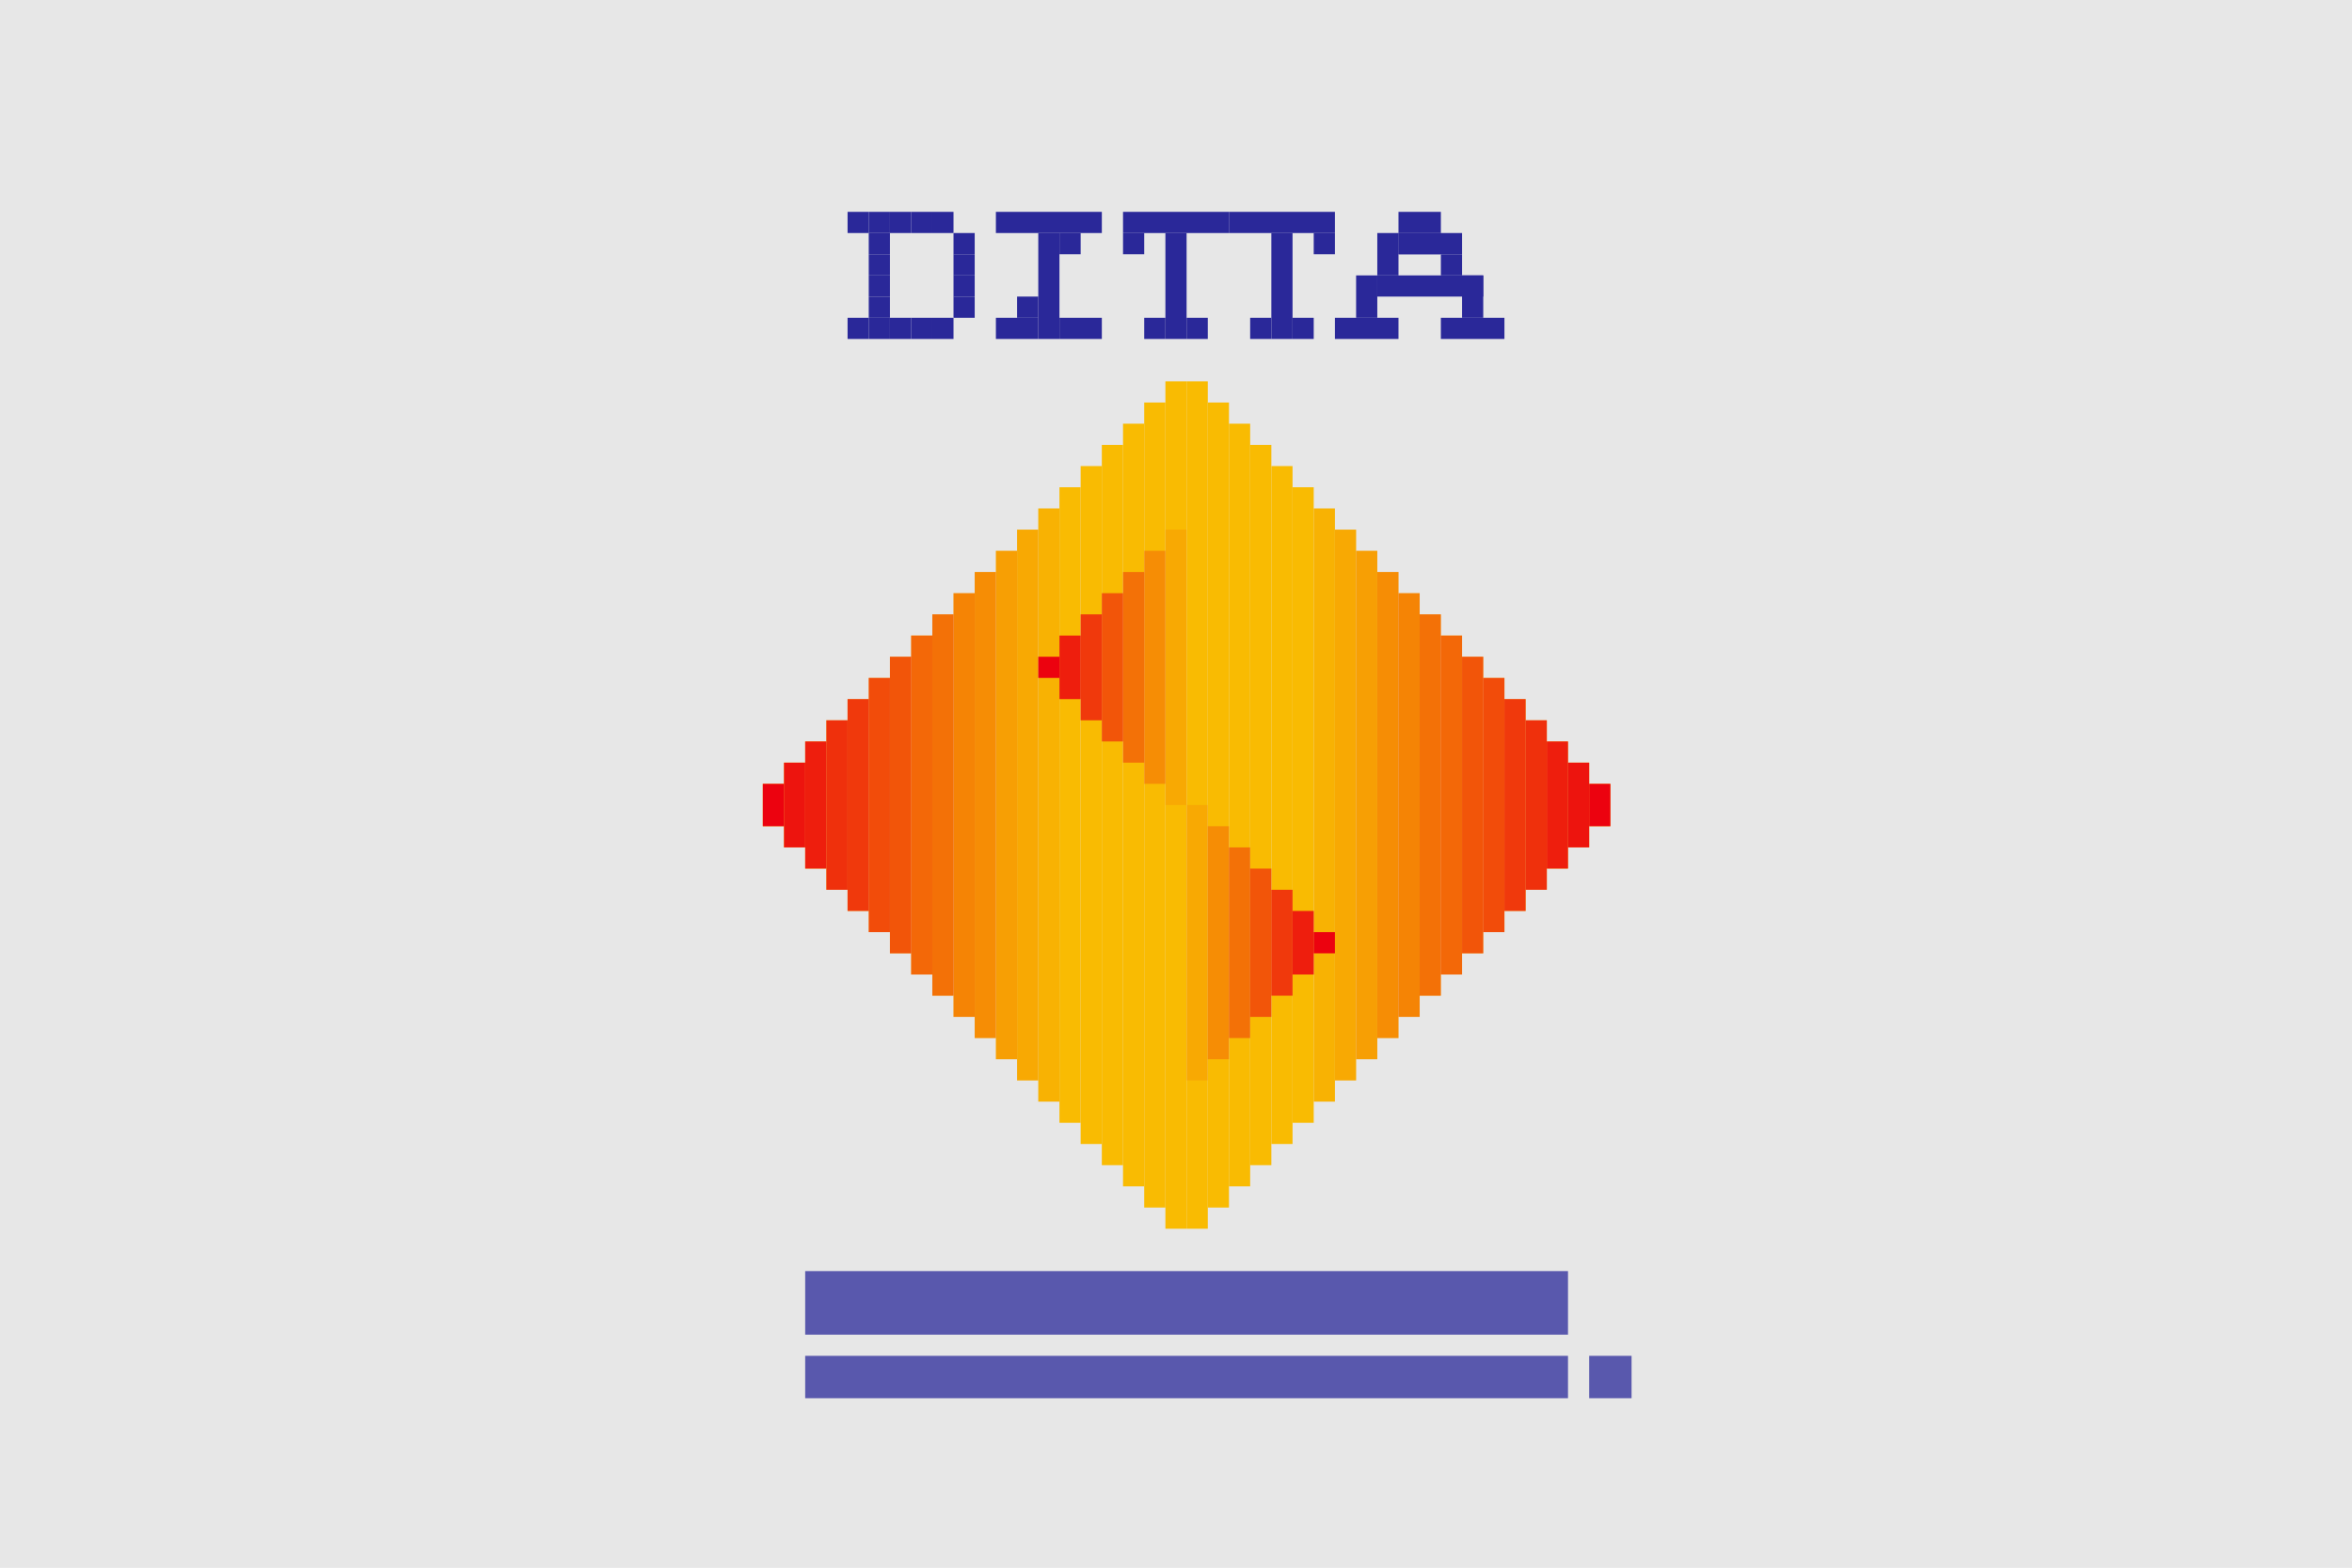
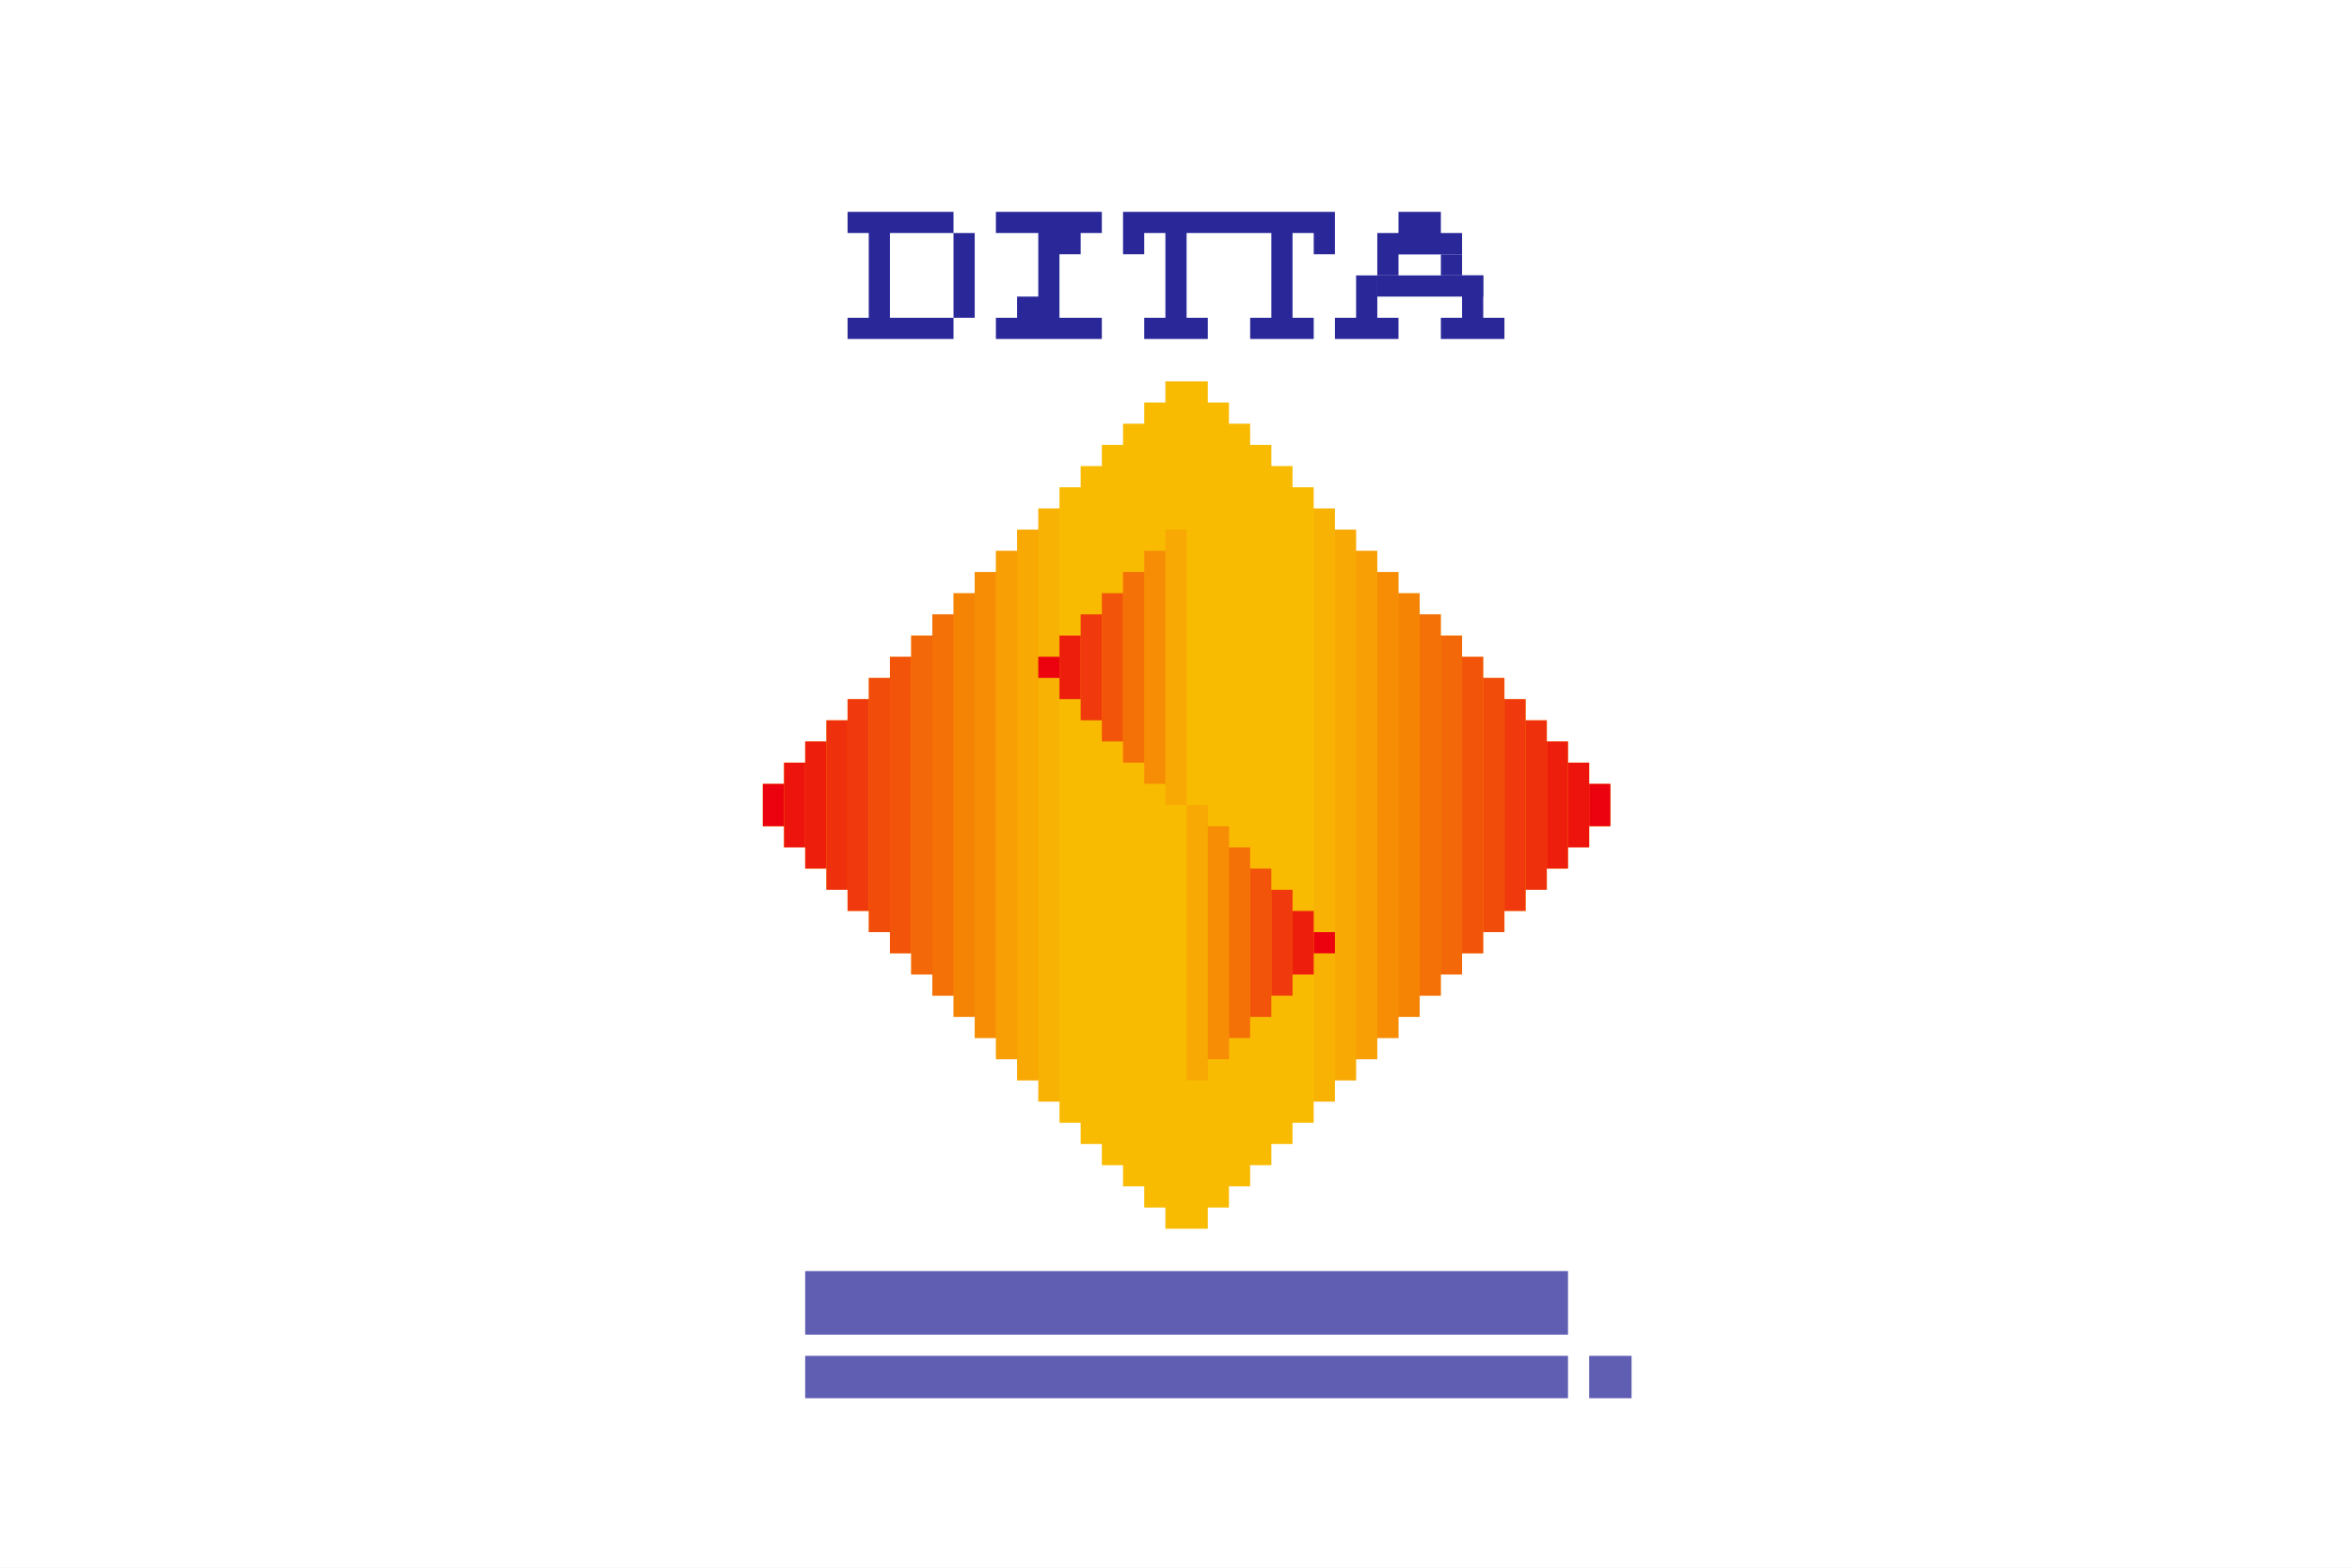
- <svg xmlns="http://www.w3.org/2000/svg" width="111" height="74" viewBox="0 0 111 74" fill="none">
-   <g clip-path="url(#clip0_1752_2982)">
-     <rect width="111" height="74" fill="#E7E7E7" />
-     <g opacity="0.75">
-       <rect x="38" y="60" width="36" height="3" fill="#2A2899" />
-       <rect x="38" y="64" width="36" height="2" fill="#2A2899" />
-       <rect x="75" y="64" width="2" height="2" fill="#2A2899" />
-     </g>
-     <rect x="47" y="10" width="5" height="1" fill="#2A2899" />
-     <rect x="50" y="15" width="2" height="1" fill="#2A2899" />
-     <rect x="50" y="11" width="1" height="1" fill="#2A2899" />
-     <rect x="47" y="15" width="2" height="1" fill="#2A2899" />
-     <rect x="48" y="14" width="1" height="1" fill="#2A2899" />
-     <rect x="49" y="11" width="1" height="5" fill="#2A2899" />
-     <rect x="53" y="10" width="5" height="1" fill="#2A2899" />
-     <rect x="55" y="11" width="1" height="5" fill="#2A2899" />
-     <rect x="58" y="10" width="5" height="1" fill="#2A2899" />
-     <rect x="60" y="11" width="1" height="5" fill="#2A2899" />
-     <rect x="61" y="15" width="1" height="1" fill="#2A2899" />
-     <rect x="62" y="11" width="1" height="1" fill="#2A2899" />
-     <rect x="59" y="15" width="1" height="1" fill="#2A2899" />
-     <rect x="56" y="15" width="1" height="1" fill="#2A2899" />
-     <rect x="54" y="15" width="1" height="1" fill="#2A2899" />
-     <rect x="53" y="11" width="1" height="1" fill="#2A2899" />
-     <rect x="63" y="15" width="3" height="1" fill="#2A2899" />
-     <rect x="68" y="15" width="3" height="1" fill="#2A2899" />
-     <rect x="64" y="13" width="1" height="2" fill="#2A2899" />
-     <rect x="69" y="13" width="1" height="2" fill="#2A2899" />
-     <rect x="65" y="11" width="1" height="2" fill="#2A2899" />
-     <rect x="68" y="12" width="1" height="1" fill="#2A2899" />
-     <rect x="66" y="10" width="2" height="1" fill="#2A2899" />
-     <rect x="66" y="11" width="2" height="1" fill="#2A2899" />
-     <rect x="66" y="11" width="3" height="1" fill="#2A2899" />
-     <rect x="65" y="13" width="5" height="1" fill="#2A2899" />
-     <rect x="41" y="11" width="1" height="1" fill="#2A2899" />
-     <rect x="43" y="10" width="1" height="1" fill="#2A2899" />
-     <rect x="44" y="10" width="1" height="1" fill="#2A2899" />
-     <rect x="45" y="11" width="1" height="1" fill="#2A2899" />
-     <rect x="40" y="10" width="1" height="1" fill="#2A2899" />
-     <rect x="40" y="15" width="1" height="1" fill="#2A2899" />
-     <rect x="41" y="12" width="1" height="1" fill="#2A2899" />
-     <rect x="41" y="13" width="1" height="1" fill="#2A2899" />
-     <rect x="45" y="12" width="1" height="1" fill="#2A2899" />
-     <rect x="45" y="14" width="1" height="1" fill="#2A2899" />
-     <rect x="44" y="15" width="1" height="1" fill="#2A2899" />
-     <rect x="43" y="15" width="1" height="1" fill="#2A2899" />
-     <rect x="42" y="15" width="1" height="1" fill="#2A2899" />
-     <rect x="41" y="15" width="1" height="1" fill="#2A2899" />
-     <rect x="45" y="13" width="1" height="1" fill="#2A2899" />
-     <rect x="41" y="14" width="1" height="1" fill="#2A2899" />
-     <rect x="41" y="10" width="1" height="1" fill="#2A2899" />
-     <rect x="42" y="10" width="1" height="1" fill="#2A2899" />
-     <rect x="36" y="37" width="1" height="2" fill="#F9BB02" />
-     <rect x="37" y="36" width="1" height="4" fill="#F9BB02" />
-     <rect x="38" y="35" width="1" height="6" fill="#F9BB02" />
-     <rect x="39" y="34" width="1" height="8" fill="#F9BB02" />
-     <rect x="40" y="33" width="1" height="10" fill="#F9BB02" />
-     <rect x="41" y="32" width="1" height="12" fill="#F9BB02" />
-     <rect x="42" y="31" width="1" height="14" fill="#F9BB02" />
-     <rect x="43" y="30" width="1" height="16" fill="#F9BB02" />
-     <rect x="44" y="29" width="1" height="18" fill="#F9BB02" />
-     <rect x="45" y="28" width="1" height="20" fill="#F9BB02" />
-     <rect x="46" y="27" width="1" height="22" fill="#F9BB02" />
-     <rect x="47" y="26" width="1" height="24" fill="#F9BB02" />
-     <rect x="48" y="25" width="1" height="26" fill="#F9BB02" />
-     <rect x="49" y="24" width="1" height="28" fill="#F9BB02" />
-     <rect x="50" y="23" width="1" height="30" fill="#F9BB02" />
-     <rect x="51" y="22" width="1" height="32" fill="#F9BB02" />
-     <rect x="52" y="21" width="1" height="34" fill="#F9BB02" />
-     <rect x="53" y="20" width="1" height="36" fill="#F9BB02" />
-     <rect x="54" y="19" width="1" height="38" fill="#F9BB02" />
-     <rect x="55" y="18" width="1" height="40" fill="#F9BB02" />
-     <rect width="1" height="2" transform="matrix(-1 0 0 1 76 37)" fill="#F9BB02" />
-     <rect width="1" height="4" transform="matrix(-1 0 0 1 75 36)" fill="#F9BB02" />
-     <rect width="1" height="6" transform="matrix(-1 0 0 1 74 35)" fill="#F9BB02" />
-     <rect width="1" height="8" transform="matrix(-1 0 0 1 73 34)" fill="#F9BB02" />
-     <rect width="1" height="10" transform="matrix(-1 0 0 1 72 33)" fill="#F9BB02" />
-     <rect width="1" height="12" transform="matrix(-1 0 0 1 71 32)" fill="#F9BB02" />
-     <rect width="1" height="14" transform="matrix(-1 0 0 1 70 31)" fill="#F9BB02" />
-     <rect width="1" height="16" transform="matrix(-1 0 0 1 69 30)" fill="#F9BB02" />
-     <rect width="1" height="18" transform="matrix(-1 0 0 1 68 29)" fill="#F9BB02" />
-     <rect width="1" height="20" transform="matrix(-1 0 0 1 67 28)" fill="#F9BB02" />
-     <rect width="1" height="22" transform="matrix(-1 0 0 1 66 27)" fill="#F9BB02" />
-     <rect width="1" height="24" transform="matrix(-1 0 0 1 65 26)" fill="#F9BB02" />
-     <rect width="1" height="26" transform="matrix(-1 0 0 1 64 25)" fill="#F9BB02" />
-     <rect width="1" height="28" transform="matrix(-1 0 0 1 63 24)" fill="#F9BB02" />
-     <rect width="1" height="30" transform="matrix(-1 0 0 1 62 22.9999)" fill="#F9BB02" />
-     <rect width="1" height="32" transform="matrix(-1 0 0 1 61 22)" fill="#F9BB02" />
-     <rect width="1" height="34" transform="matrix(-1 0 0 1 60 21)" fill="#F9BB02" />
-     <rect width="1" height="36" transform="matrix(-1 0 0 1 59 20)" fill="#F9BB02" />
-     <rect width="1" height="38" transform="matrix(-1 0 0 1 58 19)" fill="#F9BB02" />
-     <rect width="1" height="40" transform="matrix(-1 0 0 1 57 18)" fill="#F9BB02" />
-     <rect x="49" y="31" width="1" height="1" fill="#EC020F" />
-     <rect opacity="0.85" x="50" y="30" width="1" height="3" fill="#EC020F" />
-     <rect opacity="0.7" x="51" y="29" width="1" height="5" fill="#EC020F" />
-     <rect opacity="0.55" x="52" y="28" width="1" height="7" fill="#EC020F" />
-     <rect opacity="0.4" x="53" y="27" width="1" height="9" fill="#EC020F" />
-     <rect opacity="0.25" x="54" y="26" width="1" height="11" fill="#EC020F" />
-     <rect opacity="0.1" x="55" y="25" width="1" height="13" fill="#EC020F" />
-     <rect width="1" height="1" transform="matrix(-1 0 0 1 63 44)" fill="#EC020F" />
-     <rect opacity="0.85" width="1" height="3" transform="matrix(-1 0 0 1 62 43)" fill="#EC020F" />
-     <rect opacity="0.7" width="1" height="5" transform="matrix(-1 0 0 1 61 42)" fill="#EC020F" />
-     <rect opacity="0.55" width="1" height="7" transform="matrix(-1 0 0 1 60 41)" fill="#EC020F" />
-     <rect opacity="0.4" width="1" height="9" transform="matrix(-1 0 0 1 59 40)" fill="#EC020F" />
-     <rect opacity="0.25" width="1" height="11" transform="matrix(-1 0 0 1 58 39)" fill="#EC020F" />
-     <rect opacity="0.1" width="1" height="13" transform="matrix(-1 0 0 1 57 38)" fill="#EC020F" />
-     <rect x="36" y="37" width="1" height="2" fill="#EC020F" />
-     <rect opacity="0.9" x="37" y="36" width="1" height="4" fill="#EC020F" />
-     <rect opacity="0.85" x="38" y="35" width="1" height="6" fill="#EC020F" />
-     <rect opacity="0.75" x="39" y="34" width="1" height="8" fill="#EC020F" />
-     <rect opacity="0.7" x="40" y="33" width="1" height="10" fill="#EC020F" />
-     <rect opacity="0.6" x="41" y="32" width="1" height="12" fill="#EC020F" />
-     <rect opacity="0.55" x="42" y="31" width="1" height="14" fill="#EC020F" />
-     <rect opacity="0.45" x="43" y="30" width="1" height="16" fill="#EC020F" />
-     <rect opacity="0.4" x="44" y="29" width="1" height="18" fill="#EC020F" />
-     <rect opacity="0.3" x="45" y="28" width="1" height="20" fill="#EC020F" />
-     <rect opacity="0.25" x="46" y="27" width="1" height="22" fill="#EC020F" />
-     <rect opacity="0.15" x="47" y="26" width="1" height="24" fill="#EC020F" />
-     <rect opacity="0.1" x="48" y="25" width="1" height="26" fill="#EC020F" />
-     <rect opacity="0.05" x="49" y="24" width="1" height="28" fill="#EC020F" />
-     <rect x="76" y="39" width="1" height="2" transform="rotate(180 76 39)" fill="#EC020F" />
-     <rect opacity="0.9" x="75" y="40" width="1" height="4" transform="rotate(180 75 40)" fill="#EC020F" />
-     <rect opacity="0.85" x="74" y="41" width="1" height="6" transform="rotate(180 74 41)" fill="#EC020F" />
-     <rect opacity="0.75" x="73" y="42" width="1" height="8" transform="rotate(180 73 42)" fill="#EC020F" />
-     <rect opacity="0.7" x="72" y="43" width="1" height="10" transform="rotate(180 72 43)" fill="#EC020F" />
-     <rect opacity="0.6" x="71" y="44" width="1" height="12" transform="rotate(180 71 44)" fill="#EC020F" />
-     <rect opacity="0.55" x="70" y="45" width="1" height="14" transform="rotate(180 70 45)" fill="#EC020F" />
-     <rect opacity="0.45" x="69" y="46" width="1" height="16" transform="rotate(180 69 46)" fill="#EC020F" />
-     <rect opacity="0.4" x="68" y="47" width="1" height="18" transform="rotate(180 68 47)" fill="#EC020F" />
-     <rect opacity="0.3" x="67" y="48" width="1" height="20" transform="rotate(180 67 48)" fill="#EC020F" />
-     <rect opacity="0.25" x="66" y="49" width="1" height="22" transform="rotate(180 66 49)" fill="#EC020F" />
-     <rect opacity="0.15" x="65" y="50" width="1" height="24" transform="rotate(180 65 50)" fill="#EC020F" />
-     <rect opacity="0.1" x="64" y="51" width="1" height="26" transform="rotate(180 64 51)" fill="#EC020F" />
-     <rect opacity="0.05" x="63" y="52" width="1" height="28" transform="rotate(180 63 52)" fill="#EC020F" />
+ <svg xmlns="http://www.w3.org/2000/svg" width="111" height="74" fill="none" viewBox="0 0 111 74">
+   <path fill="#fff" d="M0 0h111v74H0z" />
+   <g fill="#2a2899" opacity=".75">
+     <path d="M38 60h36v3H38zM38 64h36v2H38zM75 64h2v2h-2z" />
  </g>
-   <defs>
-     <clipPath id="clip0_1752_2982">
-       <rect width="111" height="74" fill="white" />
-     </clipPath>
-   </defs>
+   <path fill="#2a2899" d="M47 10h5v1h-5zM50 15h2v1h-2zM50 11h1v1h-1zM47 15h2v1h-2zM48 14h1v1h-1zM49 11h1v5h-1zM53 10h5v1h-5zM55 11h1v5h-1zM58 10h5v1h-5zM60 11h1v5h-1zM61 15h1v1h-1zM62 11h1v1h-1zM59 15h1v1h-1zM56 15h1v1h-1zM54 15h1v1h-1zM53 11h1v1h-1zM63 15h3v1h-3zM68 15h3v1h-3zM64 13h1v2h-1zM69 13h1v2h-1zM65 11h1v2h-1zM68 12h1v1h-1zM66 10h2v1h-2zM66 11h2v1h-2z" />
+   <path fill="#2a2899" d="M66 11h3v1h-3zM65 13h5v1h-5zM45 11h1v1h-1zM45 12h1v1h-1zM45 14h1v1h-1zM45 13h1v1h-1zM42 15h3v1h-5v-1h1v-4h-1v-1h5v1h-3z" />
+   <path fill="#f9bb02" d="M36 37h1v2h-1zM37 36h1v4h-1zM38 35h1v6h-1zM39 34h1v8h-1zM40 33h1v10h-1zM41 32h1v12h-1zM42 31h1v14h-1zM43 30h1v16h-1zM44 29h1v18h-1zM45 28h1v20h-1zM46 27h1v22h-1zM47 26h1v24h-1zM48 25h1v26h-1zM49 24h1v28h-1zM50 23h1v30h-1zM51 22h1v32h-1zM52 21h1v34h-1zM53 20h1v36h-1zM54 19h1v38h-1zM55 18h1v40h-1zM76 37h-1v2h1zM75 36h-1v4h1zM74 35h-1v6h1zM73 34h-1v8h1zM72 33h-1v10h1zM71 32h-1v12h1zM70 31h-1v14h1zM69 30h-1v16h1zM68 29h-1v18h1zM67 28h-1v20h1zM66 27h-1v22h1zM65 26h-1v24h1zM64 25h-1v26h1zM63 24h-1v28h1zM62 23h-1v30h1zM61 22h-1v32h1zM60 21h-1v34h1zM59 20h-1v36h1zM58 19h-1v38h1zM57 18h-1v40h1z" />
+   <path fill="#ec020f" d="M49 31h1v1h-1z" />
+   <path fill="#ec020f" d="M50 30h1v3h-1z" opacity=".85" />
+   <path fill="#ec020f" d="M51 29h1v5h-1z" opacity=".7" />
+   <path fill="#ec020f" d="M52 28h1v7h-1z" opacity=".55" />
+   <path fill="#ec020f" d="M53 27h1v9h-1z" opacity=".4" />
+   <path fill="#ec020f" d="M54 26h1v11h-1z" opacity=".25" />
+   <path fill="#ec020f" d="M55 25h1v13h-1z" opacity=".1" />
+   <path fill="#ec020f" d="M63 44h-1v1h1z" />
+   <path fill="#ec020f" d="M62 43h-1v3h1z" opacity=".85" />
+   <path fill="#ec020f" d="M61 42h-1v5h1z" opacity=".7" />
+   <path fill="#ec020f" d="M60 41h-1v7h1z" opacity=".55" />
+   <path fill="#ec020f" d="M59 40h-1v9h1z" opacity=".4" />
+   <path fill="#ec020f" d="M58 39h-1v11h1z" opacity=".25" />
+   <path fill="#ec020f" d="M57 38h-1v13h1z" opacity=".1" />
+   <path fill="#ec020f" d="M36 37h1v2h-1z" />
+   <path fill="#ec020f" d="M37 36h1v4h-1z" opacity=".9" />
+   <path fill="#ec020f" d="M38 35h1v6h-1z" opacity=".85" />
+   <path fill="#ec020f" d="M39 34h1v8h-1z" opacity=".75" />
+   <path fill="#ec020f" d="M40 33h1v10h-1z" opacity=".7" />
+   <path fill="#ec020f" d="M41 32h1v12h-1z" opacity=".6" />
+   <path fill="#ec020f" d="M42 31h1v14h-1z" opacity=".55" />
+   <path fill="#ec020f" d="M43 30h1v16h-1z" opacity=".45" />
+   <path fill="#ec020f" d="M44 29h1v18h-1z" opacity=".4" />
+   <path fill="#ec020f" d="M45 28h1v20h-1z" opacity=".3" />
+   <path fill="#ec020f" d="M46 27h1v22h-1z" opacity=".25" />
+   <path fill="#ec020f" d="M47 26h1v24h-1z" opacity=".15" />
+   <path fill="#ec020f" d="M48 25h1v26h-1z" opacity=".1" />
+   <path fill="#ec020f" d="M49 24h1v28h-1z" opacity=".05" />
+   <path fill="#ec020f" d="M76 39h-1v-2h1z" />
+   <path fill="#ec020f" d="M75 40h-1v-4h1z" opacity=".9" />
+   <path fill="#ec020f" d="M74 41h-1v-6h1z" opacity=".85" />
+   <path fill="#ec020f" d="M73 42h-1v-8h1z" opacity=".75" />
+   <path fill="#ec020f" d="M72 43h-1V33h1z" opacity=".7" />
+   <path fill="#ec020f" d="M71 44h-1V32h1z" opacity=".6" />
+   <path fill="#ec020f" d="M70 45h-1V31h1z" opacity=".55" />
+   <path fill="#ec020f" d="M69 46h-1V30h1z" opacity=".45" />
+   <path fill="#ec020f" d="M68 47h-1V29h1z" opacity=".4" />
+   <path fill="#ec020f" d="M67 48h-1V28h1z" opacity=".3" />
+   <path fill="#ec020f" d="M66 49h-1V27h1z" opacity=".25" />
+   <path fill="#ec020f" d="M65 50h-1V26h1z" opacity=".15" />
+   <path fill="#ec020f" d="M64 51h-1V25h1z" opacity=".1" />
+   <path fill="#ec020f" d="M63 52h-1V24h1z" opacity=".05" />
</svg>
